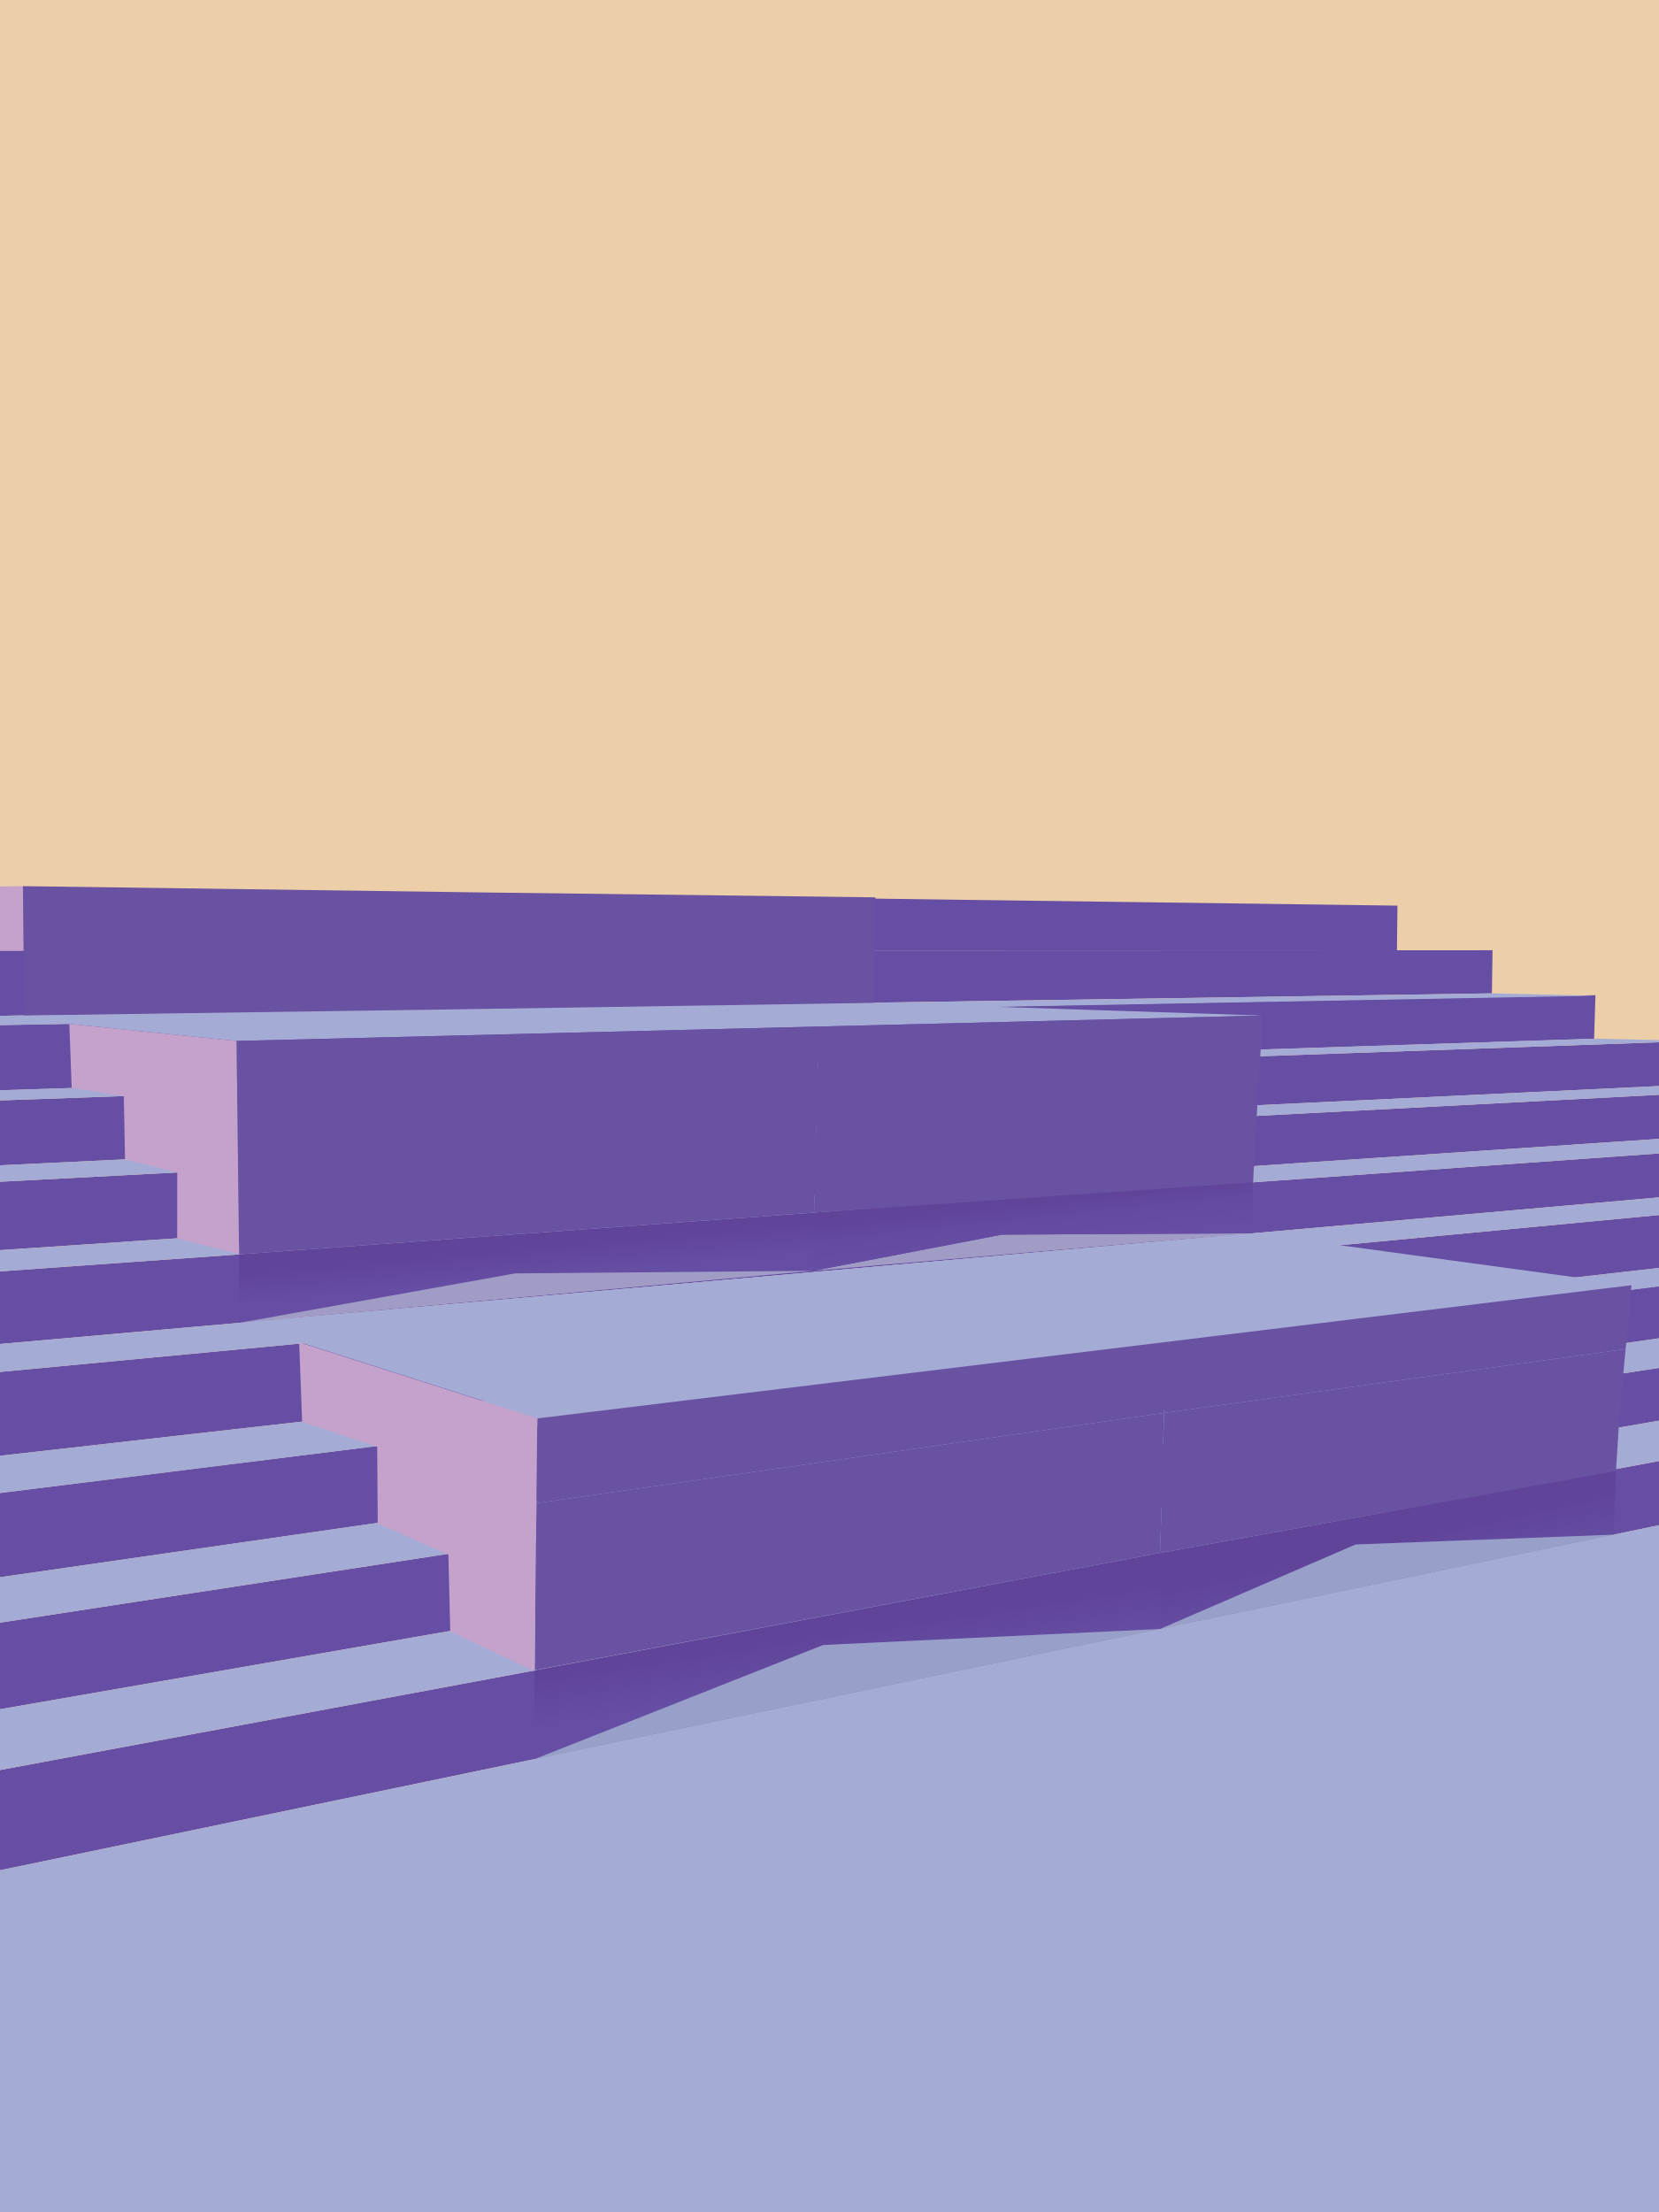
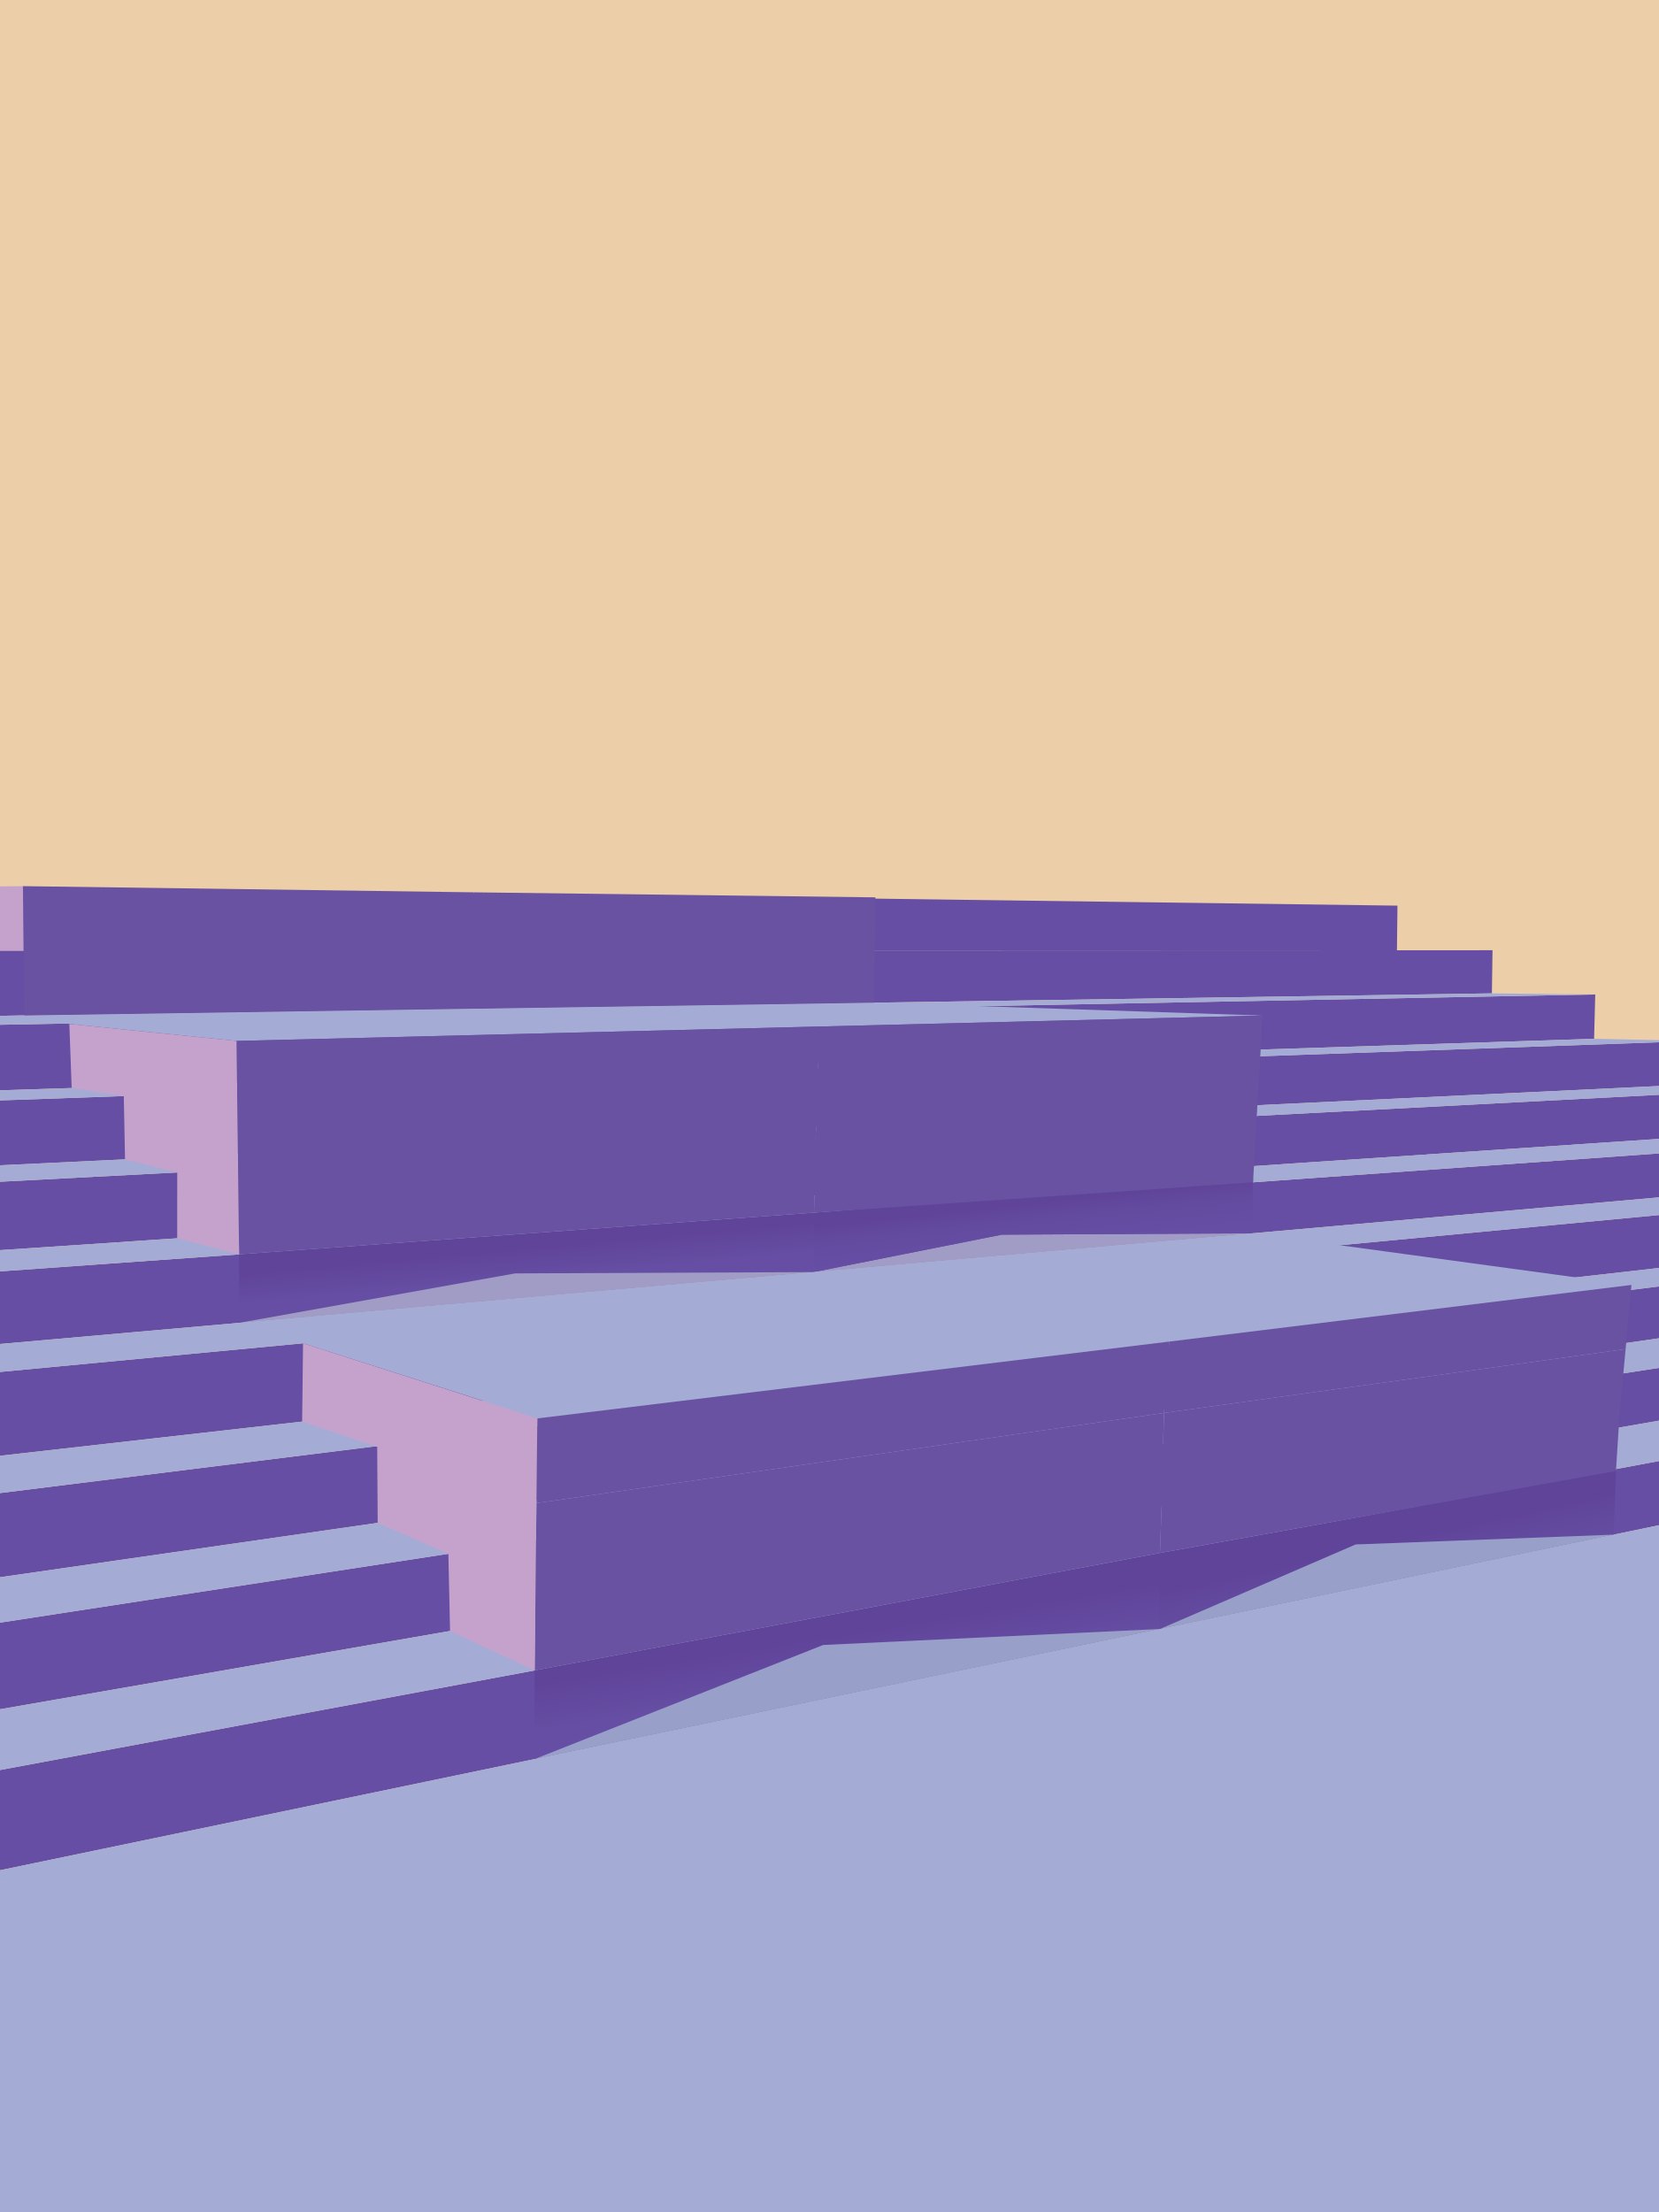
<svg xmlns="http://www.w3.org/2000/svg" viewBox="0 0 1536 2048">
  <defs>
    <style>.cls-1{fill:#6952a1;}.cls-1,.cls-2,.cls-3,.cls-4,.cls-5,.cls-6,.cls-7,.cls-8,.cls-9,.cls-10,.cls-11,.cls-12,.cls-13,.cls-14{stroke-width:0px;}.cls-2{fill:url(#linear-gradient);}.cls-3{fill:#eccea8;}.cls-4{fill:#989fc9;}.cls-15{clip-path:url(#clippath-2);}.cls-16{clip-path:url(#clippath-6);}.cls-5{fill:#a4abd5;}.cls-6{fill:none;}.cls-7,.cls-17{fill:#7f47dd;}.cls-18{clip-path:url(#clippath-7);}.cls-19{clip-path:url(#clippath-1);}.cls-20{clip-path:url(#clippath-4);}.cls-8{fill:url(#linear-gradient-2);}.cls-9{fill:url(#linear-gradient-3);}.cls-21{clip-path:url(#clippath-9);}.cls-22{clip-path:url(#clippath);}.cls-10{fill:#654ea3;}.cls-23{clip-path:url(#clippath-3);}.cls-11{fill:#a09cc5;}.cls-12{fill:#a4abd5;}.cls-24{clip-path:url(#clippath-8);}.cls-13{fill:#c5a2cc;}.cls-25{clip-path:url(#clippath-5);}.cls-14{fill:url(#linear-gradient-4);}</style>
    <clipPath id="clippath">
      <rect class="cls-6" width="1536" height="2048" />
    </clipPath>
    <clipPath id="clippath-1">
      <rect class="cls-6" x="-794.25" y="-204.2" width="3003.14" height="2252.36" />
    </clipPath>
    <clipPath id="clippath-2">
-       <polygon class="cls-6" points="753.2 1176.58 476.88 1179 221.36 1224.77 221.36 1161.38 753.67 1122.73 753.2 1176.58" />
+       <polygon class="cls-6" points="753.2 1177.77 476.88 1179 221.36 1224.77 221.36 1161.38 753.67 1122.73 753.2 1177.77" />
    </clipPath>
-     <linearGradient id="linear-gradient" x1="-1806.19" y1="-1661.6" x2="-1804.72" y2="-1661.6" gradientTransform="translate(-33797.75 -36075.39) rotate(-90) scale(20.63 -20.63)" gradientUnits="userSpaceOnUse">
+     <linearGradient id="linear-gradient" x1="-1803.53" y1="-1660.88" x2="-1802.07" y2="-1660.88" gradientTransform="translate(-34331.69 -36615.67) rotate(-90) scale(20.96 -20.96)" gradientUnits="userSpaceOnUse">
      <stop offset="0" stop-color="#654ea3" />
      <stop offset=".1" stop-color="#654ea3" />
      <stop offset="1" stop-color="#60449a" />
    </linearGradient>
    <clipPath id="clippath-3">
      <polygon class="cls-6" points="1073.99 1508.22 762.19 1523.02 495.05 1628.63 495.05 1546.59 1073.99 1437.8 1073.99 1508.22" />
    </clipPath>
-     <linearGradient id="linear-gradient-2" x1="-1761.56" y1="-1643.32" x2="-1760.1" y2="-1643.32" gradientTransform="translate(-47606.49 -50322.55) rotate(-90) scale(29.45 -29.45)" gradientUnits="userSpaceOnUse">
+     <linearGradient id="linear-gradient-2" x1="-1761.85" y1="-1641.98" x2="-1760.38" y2="-1641.98" gradientTransform="translate(-47567.14 -50330.96) rotate(-90) scale(29.45 -29.45)" gradientUnits="userSpaceOnUse">
      <stop offset="0" stop-color="#654ea3" />
-       <stop offset=".72" stop-color="#62489d" />
+       <stop offset=".79" stop-color="#61469c" />
      <stop offset="1" stop-color="#60449a" />
    </linearGradient>
    <clipPath id="clippath-4">
      <polygon class="cls-6" points="1493.97 1420.87 1255.16 1429.96 1073.99 1508.22 1073.99 1437.8 1496.16 1361.85 1493.97 1420.87" />
    </clipPath>
    <linearGradient id="linear-gradient-3" x1="-1750.05" y1="-1637.74" x2="-1748.58" y2="-1637.74" gradientTransform="translate(-52653.96 -56169.65) rotate(-90) scale(32.94 -32.94)" gradientUnits="userSpaceOnUse">
      <stop offset="0" stop-color="#654ea3" />
      <stop offset=".65" stop-color="#62499e" />
      <stop offset="1" stop-color="#60449a" />
    </linearGradient>
    <clipPath id="clippath-5">
-       <polygon class="cls-6" points="1159.37 1141.87 927.6 1143.12 753.2 1176.58 753.67 1122.73 1160.14 1090.62 1159.37 1141.87" />
+       <polygon class="cls-6" points="1159.37 1141.87 927.6 1143.12 753.2 1177.77 753.67 1122.73 1160.14 1090.62 1159.37 1141.87" />
    </clipPath>
-     <linearGradient id="linear-gradient-4" x1="-1762.44" y1="-1652.79" x2="-1760.98" y2="-1652.79" gradientTransform="translate(-45328.61 -48193.31) rotate(-90) scale(28 -28)" gradientUnits="userSpaceOnUse">
+     <linearGradient id="linear-gradient-4" x1="-1762.44" y1="-1652.79" x2="-1760.98" y2="-1652.79" gradientTransform="translate(-45328.55 -48193.35) rotate(-90) scale(28 -28)" gradientUnits="userSpaceOnUse">
      <stop offset="0" stop-color="#654ea3" />
      <stop offset=".63" stop-color="#634ba0" />
      <stop offset="1" stop-color="#60449a" />
    </linearGradient>
    <clipPath id="clippath-6">
      <rect id="mask-2" class="cls-7" x="-1892" y="256" width="2048" height="1536" transform="translate(156 1892) rotate(90)" />
    </clipPath>
    <clipPath id="clippath-7">
      <rect class="cls-6" x="-2415.7" y="-533.94" width="2995.93" height="2246.95" />
    </clipPath>
    <clipPath id="clippath-8">
      <rect id="mask-3" class="cls-6" x="1636" width="2048" height="2048" />
    </clipPath>
    <clipPath id="clippath-9">
      <rect class="cls-6" x="822" y="-738" width="4119.33" height="3089.5" />
    </clipPath>
  </defs>
  <g id="logos">
    <g id="noncombined">
      <g id="logo">
        <g class="cls-22">
          <g class="cls-19">
            <rect class="cls-3" x="-794.25" y="-204.2" width="3003.14" height="2252.36" />
            <polygon class="cls-10" points="-794.23 1786.71 -794.23 1896.79 2196.64 1274.72 2199.16 1229.21 -794.23 1786.71" />
            <polygon class="cls-10" points="-794.23 1624.31 -794.23 1720.7 2086.23 1219.58 2088.07 1181.69 -794.23 1624.31" />
-             <polygon class="cls-10" points="-794.23 1481.31 -794.23 1574.7 1977.2 1175.5 1977.2 1135.75 -794.23 1481.31" />
+             <polygon class="cls-10" points="-794.23 1481.31 -794.23 1574.7 1977.2 1175.5 1977.23 1136.07 -794.23 1481.31" />
            <polygon class="cls-10" points="-794.23 1345.35 -794.25 1437.77 1871.98 1135.9 1873.44 1093.05 -794.23 1345.35" />
            <polygon class="cls-10" points="-794.23 1233.61 -794.23 1314.53 1768.32 1088.05 1770.14 1051.26 -794.23 1233.61" />
            <polygon class="cls-10" points="-794.23 1135.75 -794.23 1210.74 1666.48 1045.69 1667.8 1006.73 -794.23 1135.75" />
-             <polygon class="cls-10" points="-794.24 1046.67 -794.23 1116.87 1569.77 1003.93 1570.88 963.77 -794.24 1046.67" />
-             <polygon class="cls-10" points="-794.23 963.89 -794.23 1035.14 1475.91 961.78 1477.16 921.4 -794.23 963.89" />
+             <polygon class="cls-10" points="-794.24 1046.67 -794.23 1116.87 1569.96 1003.87 1570.88 963.77 -794.24 1046.67" />
+             <polygon class="cls-10" points="-794.23 963.89 -794.23 1035.14 1475.91 961.78 1476.96 920.74 -794.23 963.89" />
            <polygon class="cls-10" points="-794.23 880.6 -794.23 952.45 1381.27 919.71 1381.86 879.79 -794.23 880.6" />
            <polygon class="cls-10" points="-794.23 880.6 1293.36 879.83 1293.85 838.5 -794.23 810.53 -794.23 880.6" />
            <polygon class="cls-5" points="-794.23 1720.7 -794.23 1786.71 2199.16 1229.21 2086.23 1219.58 -794.23 1720.7" />
            <polygon class="cls-5" points="-794.23 1574.7 -794.23 1624.32 2088.07 1181.69 1977.23 1175.49 -794.23 1574.7" />
            <polygon class="cls-5" points="-794.25 1437.77 -794.23 1481.31 1977.23 1136.07 1871.98 1135.9 -794.25 1437.77" />
            <polygon class="cls-5" points="-794.23 1314.53 -794.23 1345.35 1873.44 1093.05 1768.32 1088.06 -794.23 1314.53" />
-             <polygon class="cls-5" points="-794.23 1210.74 -794.23 1233.61 1770.47 1051.26 1666.48 1045.69 -794.23 1210.74" />
+             <polygon class="cls-5" points="-794.23 1210.74 -794.23 1233.61 1770.14 1051.26 1666.48 1045.69 -794.23 1210.74" />
            <polygon class="cls-5" points="-794.23 1116.87 -794.23 1135.75 1667.8 1006.73 1569.96 1003.87 -794.23 1116.87" />
-             <polygon class="cls-5" points="-794.23 1035.14 -794.24 1046.67 1571.21 963.76 1475.28 961.66 -794.23 1035.14" />
+             <polygon class="cls-5" points="-794.23 1035.14 -794.24 1046.67 1570.88 963.76 1475.91 961.78 -794.23 1035.14" />
            <polygon class="cls-5" points="-794.25 1896.79 -794.23 2048.15 2208.89 2048.15 2208.89 1272.17 -794.25 1896.79" />
-             <polygon class="cls-5" points="-794.23 952.45 -794.23 963.89 1476.86 921.91 1381.24 919.71 -794.23 952.45" />
+             <polygon class="cls-5" points="-794.23 952.45 -794.23 963.89 1476.96 920.74 1381.24 919.71 -794.23 952.45" />
            <g class="cls-15">
-               <rect class="cls-2" x="217.85" y="1099.01" width="539.32" height="149.48" transform="translate(-103.56 48.59) rotate(-5.16)" />
+               <rect class="cls-2" x="217.85" y="1099.01" width="539.32" height="149.49" transform="translate(-103.56 48.59) rotate(-5.16)" />
            </g>
            <g class="cls-23">
-               <rect class="cls-8" x="484.01" y="1395.44" width="601.02" height="275.54" transform="translate(-221.18 135.08) rotate(-8.63)" />
+               <rect class="cls-8" x="483.48" y="1392.53" width="602.08" height="281.37" transform="translate(-236.14 145.96) rotate(-9.25)" />
            </g>
            <g class="cls-20">
              <rect class="cls-9" x="1063.14" y="1317.83" width="443.86" height="234.42" transform="translate(-280.59 312.78) rotate(-12.52)" />
            </g>
            <polygon class="cls-4" points="495.05 1628.63 762.19 1523.02 1073.99 1508.22 495.05 1628.63" />
-             <polygon class="cls-11" points="221.36 1224.77 476.88 1179 753.2 1176.58 221.36 1224.77" />
-             <polygon class="cls-11" points="753.2 1176.58 927.6 1143.12 1159.37 1141.87 753.2 1176.58" />
+             <polygon class="cls-11" points="221.36 1224.77 476.88 1179 753.2 1177.77 221.36 1224.77" />
+             <polygon class="cls-11" points="753.2 1177.77 927.6 1143.12 1159.37 1141.87 753.2 1177.77" />
            <g class="cls-25">
-               <rect class="cls-14" x="749.77" y="1069.08" width="413.8" height="129.04" transform="translate(-115.88 108.95) rotate(-6.15)" />
+               <rect class="cls-14" x="749.7" y="1069.08" width="413.93" height="130.22" transform="translate(-115.94 108.95) rotate(-6.15)" />
            </g>
            <polygon class="cls-4" points="1073.99 1508.22 1255.16 1429.96 1493.97 1420.87 1073.99 1508.22" />
            <polygon class="cls-5" points="1510.48 1189.68 497.47 1313.01 221.36 1224.77 1159.37 1141.87 1510.48 1189.68" />
-             <polygon class="cls-5" points="1169.02 940.25 218.95 963.77 -8.55 940.62 809.33 928.49 1169.02 940.25" />
+             <polygon class="cls-5" points="1169.02 940.25 218.95 963.77 -8.51 940.62 809.33 928.32 1169.02 940.25" />
            <polygon class="cls-1" points="1077.68 1308.19 496.66 1391.71 497.47 1313.25 1082.49 1242.12 1077.68 1308.19" />
            <polygon class="cls-1" points="756.38 1010.52 219.76 1030.49 218.95 963.77 758.2 950.42 756.38 1010.52" />
            <polygon class="cls-1" points="754.85 1067.53 220.58 1097.15 219.76 1030.49 756.38 1010.52 754.85 1067.53" />
            <polygon class="cls-1" points="753.67 1122.73 221.36 1161.38 220.58 1097.15 754.85 1067.53 753.67 1122.73" />
            <polygon class="cls-1" points="1166.04 991.44 756.38 1010.52 758.2 950.42 1169.02 940.25 1166.04 991.44" />
            <polygon class="cls-1" points="1163.12 1041.07 754.85 1067.53 756.38 1010.52 1166.04 991.44 1163.12 1041.07" />
            <polygon class="cls-1" points="1160.14 1094.65 753.67 1122.73 754.85 1067.53 1163.12 1041.07 1160.14 1094.65" />
            <polygon class="cls-1" points="1076.16 1374.58 495.85 1469.08 496.66 1391.71 1077.59 1308.2 1076.16 1374.58" />
-             <polygon class="cls-1" points="1505.1 1249.06 1077.59 1308.2 1082.49 1242.12 1510.48 1189.93 1505.1 1249.06" />
+             <polygon class="cls-1" points="1505.1 1249.06 1077.59 1308.2 1082.49 1242.12 1510.48 1189.68 1505.1 1249.06" />
            <polygon class="cls-1" points="1499.54 1308.2 1076.16 1374.58 1077.68 1308.18 1505.1 1249.06 1499.54 1308.2" />
            <polygon class="cls-1" points="1496.16 1361.85 1073.99 1437.8 1076.16 1374.58 1499.54 1308.2 1496.16 1361.85" />
-             <polygon class="cls-1" points="1073.99 1437.8 495.05 1546.31 495.85 1469.08 1076.16 1374.58 1073.99 1437.8" />
-             <polygon class="cls-13" points="494.98 1547.33 416.87 1510.51 415.15 1439.33 349.7 1410.6 349.23 1339.46 279.73 1316.39 276.97 1242.77 497.47 1313.25 494.98 1547.33" />
-             <polygon class="cls-13" points="221.36 1161.38 164.06 1146.46 164.1 1085.53 115.76 1073.41 114.61 1014.8 66.37 1007.19 64.19 948.02 218.95 963.77 221.36 1161.38" />
-             <polygon class="cls-1" points="436.33 934.29 22.36 940.16 21.24 820.45 438.73 826.17 436.33 934.29" />
-             <polygon class="cls-1" points="809.33 928.49 436.33 934.29 438.73 826.17 810.5 830.83 809.33 928.49" />
+             <polygon class="cls-1" points="1073.99 1437.8 495.05 1546.59 495.85 1469.08 1076.16 1374.58 1073.99 1437.8" />
+             <polygon class="cls-13" points="495.05 1546.59 416.68 1510.04 415.13 1438.6 349.69 1409.93 349.23 1339.46 279.74 1316.17 280.59 1243.7 497.47 1313.25 495.05 1546.59" />
+             <polygon class="cls-13" points="221.36 1161.38 164.06 1146.46 164.1 1085.53 115.76 1073.41 114.61 1014.8 66.37 1007.33 64.19 948.02 218.95 963.77 221.36 1161.38" />
+             <polygon class="cls-1" points="436.34 933.93 22.36 940.15 21.24 820.45 438.73 826.17 436.34 933.93" />
+             <polygon class="cls-1" points="809.33 928.32 436.33 933.93 438.73 826.17 810.5 830.83 809.33 928.32" />
            <polygon class="cls-13" points="21.8 880.3 -17.7 880.31 -19.31 820.91 21.24 820.45 21.8 880.3" />
          </g>
        </g>
      </g>
      <g id="logo-2">
        <rect id="mask" class="cls-17" x="-1892" y="256" width="2048" height="1536" transform="translate(156 1892) rotate(90)" />
        <g class="cls-16">
          <g id="extended_base">
            <polygon class="cls-12" points="578.77 2423.95 -2417.15 2403.47 -2417.17 1583.95 578.77 960.83 578.77 2423.95" />
          </g>
          <g class="cls-18">
            <rect class="cls-3" x="-2415.7" y="-533.94" width="2995.93" height="2246.95" />
            <polygon class="cls-10" points="-2415.68 1452.19 -2415.68 1562 568.01 941.43 570.53 896.03 -2415.68 1452.19" />
            <polygon class="cls-10" points="-2415.68 1290.19 -2415.68 1386.34 457.86 886.42 459.7 848.63 -2415.68 1290.19" />
-             <polygon class="cls-10" points="-2415.68 1147.52 -2415.68 1240.69 349.1 842.44 349.1 802.79 -2415.68 1147.52" />
+             <polygon class="cls-10" points="-2415.68 1147.52 -2415.68 1240.69 349.1 842.44 349.13 803.11 -2415.68 1147.52" />
            <polygon class="cls-10" points="-2415.68 1011.89 -2415.7 1104.08 244.13 802.94 245.59 760.2 -2415.68 1011.89" />
            <polygon class="cls-10" points="-2415.68 900.42 -2415.68 981.14 140.72 755.21 142.54 718.51 -2415.68 900.42" />
            <polygon class="cls-10" points="-2415.68 802.79 -2415.68 877.6 39.12 712.95 40.44 674.08 -2415.68 802.79" />
            <polygon class="cls-5" points="-2415.68 1386.34 -2415.68 1452.19 570.53 896.03 457.86 886.42 -2415.68 1386.34" />
            <polygon class="cls-5" points="-2415.68 1240.69 -2415.68 1290.19 459.7 848.63 349.13 842.44 -2415.68 1240.69" />
            <polygon class="cls-5" points="-2415.7 1104.08 -2415.68 1147.52 349.13 803.11 244.13 802.94 -2415.7 1104.08" />
            <polygon class="cls-5" points="-2415.68 981.14 -2415.68 1011.89 245.59 760.2 140.72 755.21 -2415.68 981.14" />
-             <polygon class="cls-5" points="-2415.68 877.6 -2415.68 900.41 142.86 718.51 39.12 712.95 -2415.68 877.6" />
+             <polygon class="cls-5" points="-2415.68 877.6 -2415.68 900.41 142.54 718.51 39.12 712.95 -2415.68 877.6" />
            <polygon class="cls-5" points="-2415.68 783.96 -2415.68 802.79 40.44 674.08 -57.17 671.23 -2415.68 783.96" />
            <polygon class="cls-5" points="-2415.7 1562 -2415.68 1713.01 580.23 1713.01 580.23 938.89 -2415.7 1562" />
          </g>
        </g>
      </g>
    </g>
  </g>
  <g id="icon">
    <g class="cls-24">
      <g class="cls-21">
        <rect class="cls-3" x="822" y="-738" width="4119.33" height="3089.5" />
        <polygon class="cls-10" points="822.03 1992.88 822.03 2143.88 4924.54 1290.61 4927.99 1228.18 822.03 1992.88" />
        <polygon class="cls-10" points="822.03 1770.13 822.03 1902.35 4773.08 1214.97 4775.61 1163 822.03 1770.13" />
-         <polygon class="cls-10" points="822.03 1573.98 822.03 1702.08 4623.53 1154.5 4623.53 1099.98 822.03 1573.98" />
+         <polygon class="cls-10" points="822.03 1573.98 822.03 1702.08 4623.53 1154.5 4623.57 1100.41 822.03 1573.98" />
        <polygon class="cls-10" points="822.03 1387.48 822 1514.25 4479.21 1100.18 4481.21 1041.41 822.03 1387.48" />
        <polygon class="cls-10" points="822.03 1234.21 822.03 1345.21 4337.03 1034.56 4339.52 984.09 822.03 1234.21" />
        <polygon class="cls-10" points="822.03 1099.98 822.03 1202.84 4197.32 976.44 4199.13 923 822.03 1099.98" />
-         <polygon class="cls-10" points="822.03 977.79 822.03 1074.08 4064.67 919.16 4066.2 864.07 822.03 977.79" />
-         <polygon class="cls-10" points="822.03 864.24 822.03 961.98 3935.93 861.35 3937.64 805.97 822.03 864.24" />
+         <polygon class="cls-10" points="822.03 977.79 822.03 1074.08 4064.93 919.09 4066.2 864.07 822.03 977.79" />
+         <polygon class="cls-10" points="822.03 864.24 822.03 961.98 3935.93 861.35 3937.37 805.05 822.03 864.24" />
        <polygon class="cls-10" points="822.03 750 822.03 848.55 3806.11 803.65 3806.91 748.89 822.03 750" />
        <polygon class="cls-10" points="822.03 750 3685.52 748.94 3686.2 692.25 822.03 653.88 822.03 750" />
        <polygon class="cls-5" points="822.03 1902.35 822.03 1992.88 4927.99 1228.18 4773.08 1214.97 822.03 1902.35" />
        <polygon class="cls-5" points="822.03 1702.08 822.03 1770.13 4775.61 1163 4623.57 1154.5 822.03 1702.08" />
        <polygon class="cls-5" points="822 1514.25 822.03 1573.98 4623.57 1100.41 4479.21 1100.18 822 1514.25" />
        <polygon class="cls-5" points="822.03 1345.21 822.03 1387.48 4481.21 1041.41 4337.03 1034.56 822.03 1345.21" />
-         <polygon class="cls-5" points="822.03 1202.84 822.03 1234.21 4339.97 984.09 4197.32 976.44 822.03 1202.84" />
+         <polygon class="cls-5" points="822.03 1202.84 822.03 1234.21 4339.52 984.09 4197.32 976.44 822.03 1202.84" />
        <polygon class="cls-5" points="822.03 1074.08 822.03 1099.98 4199.13 923.01 4064.93 919.09 822.03 1074.08" />
-         <polygon class="cls-5" points="822.03 961.98 822.03 977.79 4066.64 864.07 3935.07 861.18 822.03 961.98" />
+         <polygon class="cls-5" points="822.03 961.98 822.03 977.79 4066.2 864.07 3935.93 861.35 822.03 961.98" />
        <polygon class="cls-5" points="822 2143.88 822.03 2351.5 4941.33 2351.5 4941.33 1287.11 822 2143.88" />
-         <polygon class="cls-5" points="822.03 848.55 822.03 864.24 3937.23 806.66 3806.07 803.65 822.03 848.55" />
+         <polygon class="cls-5" points="822.03 848.55 822.03 864.24 3937.37 805.05 3806.07 803.65 822.03 848.55" />
      </g>
    </g>
  </g>
</svg>
